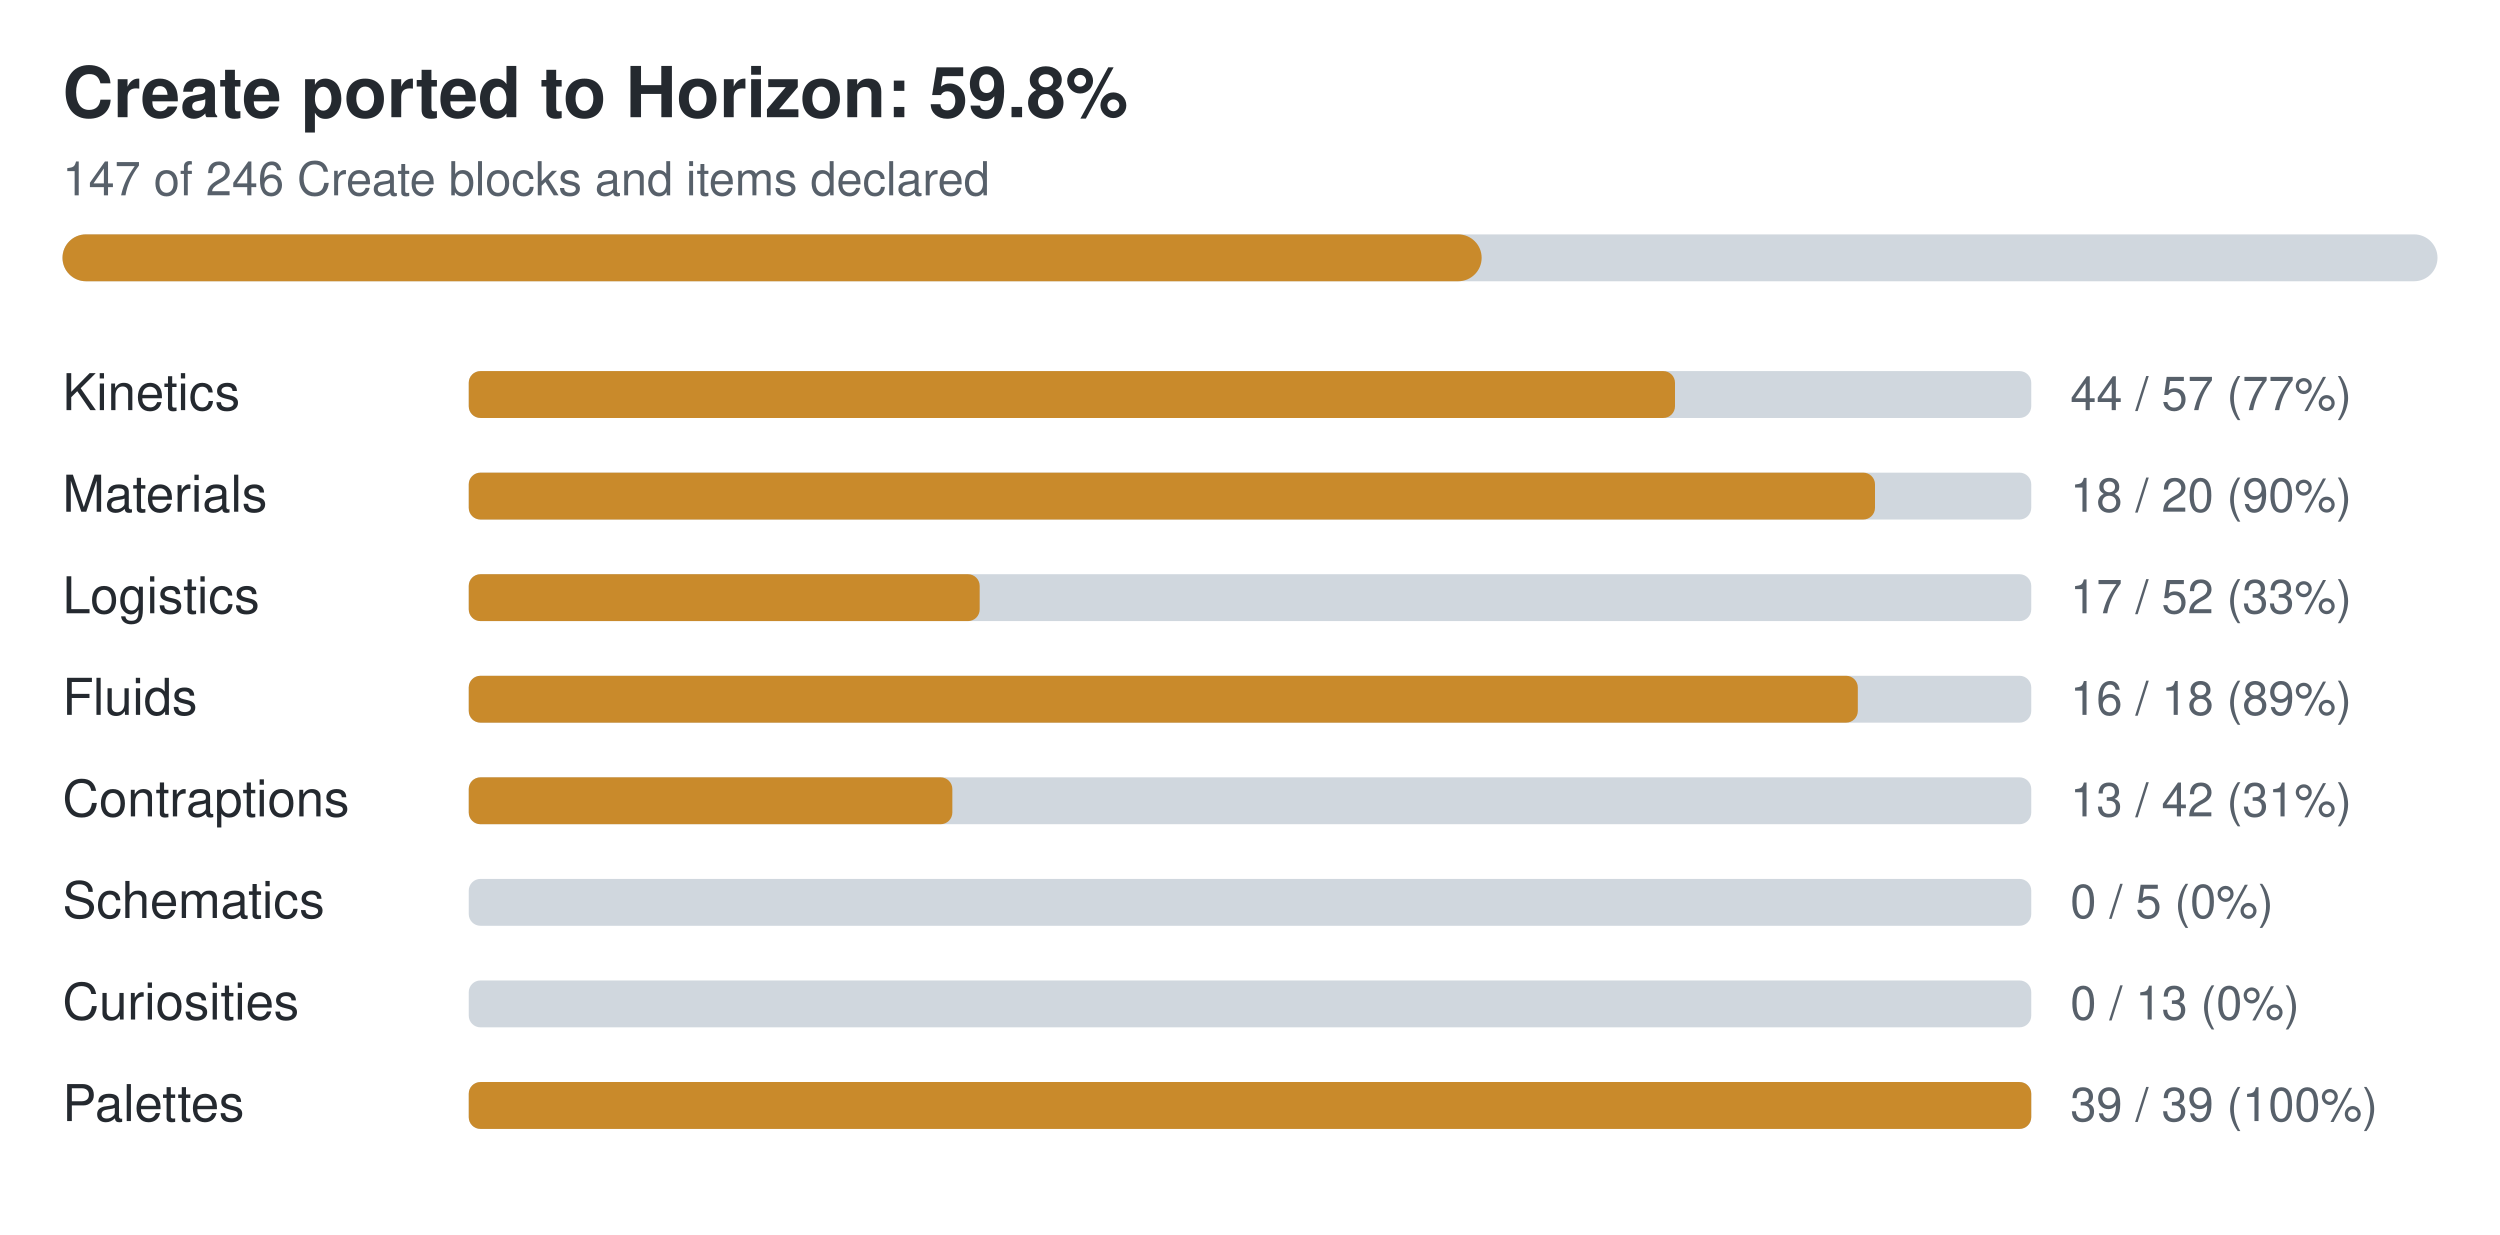
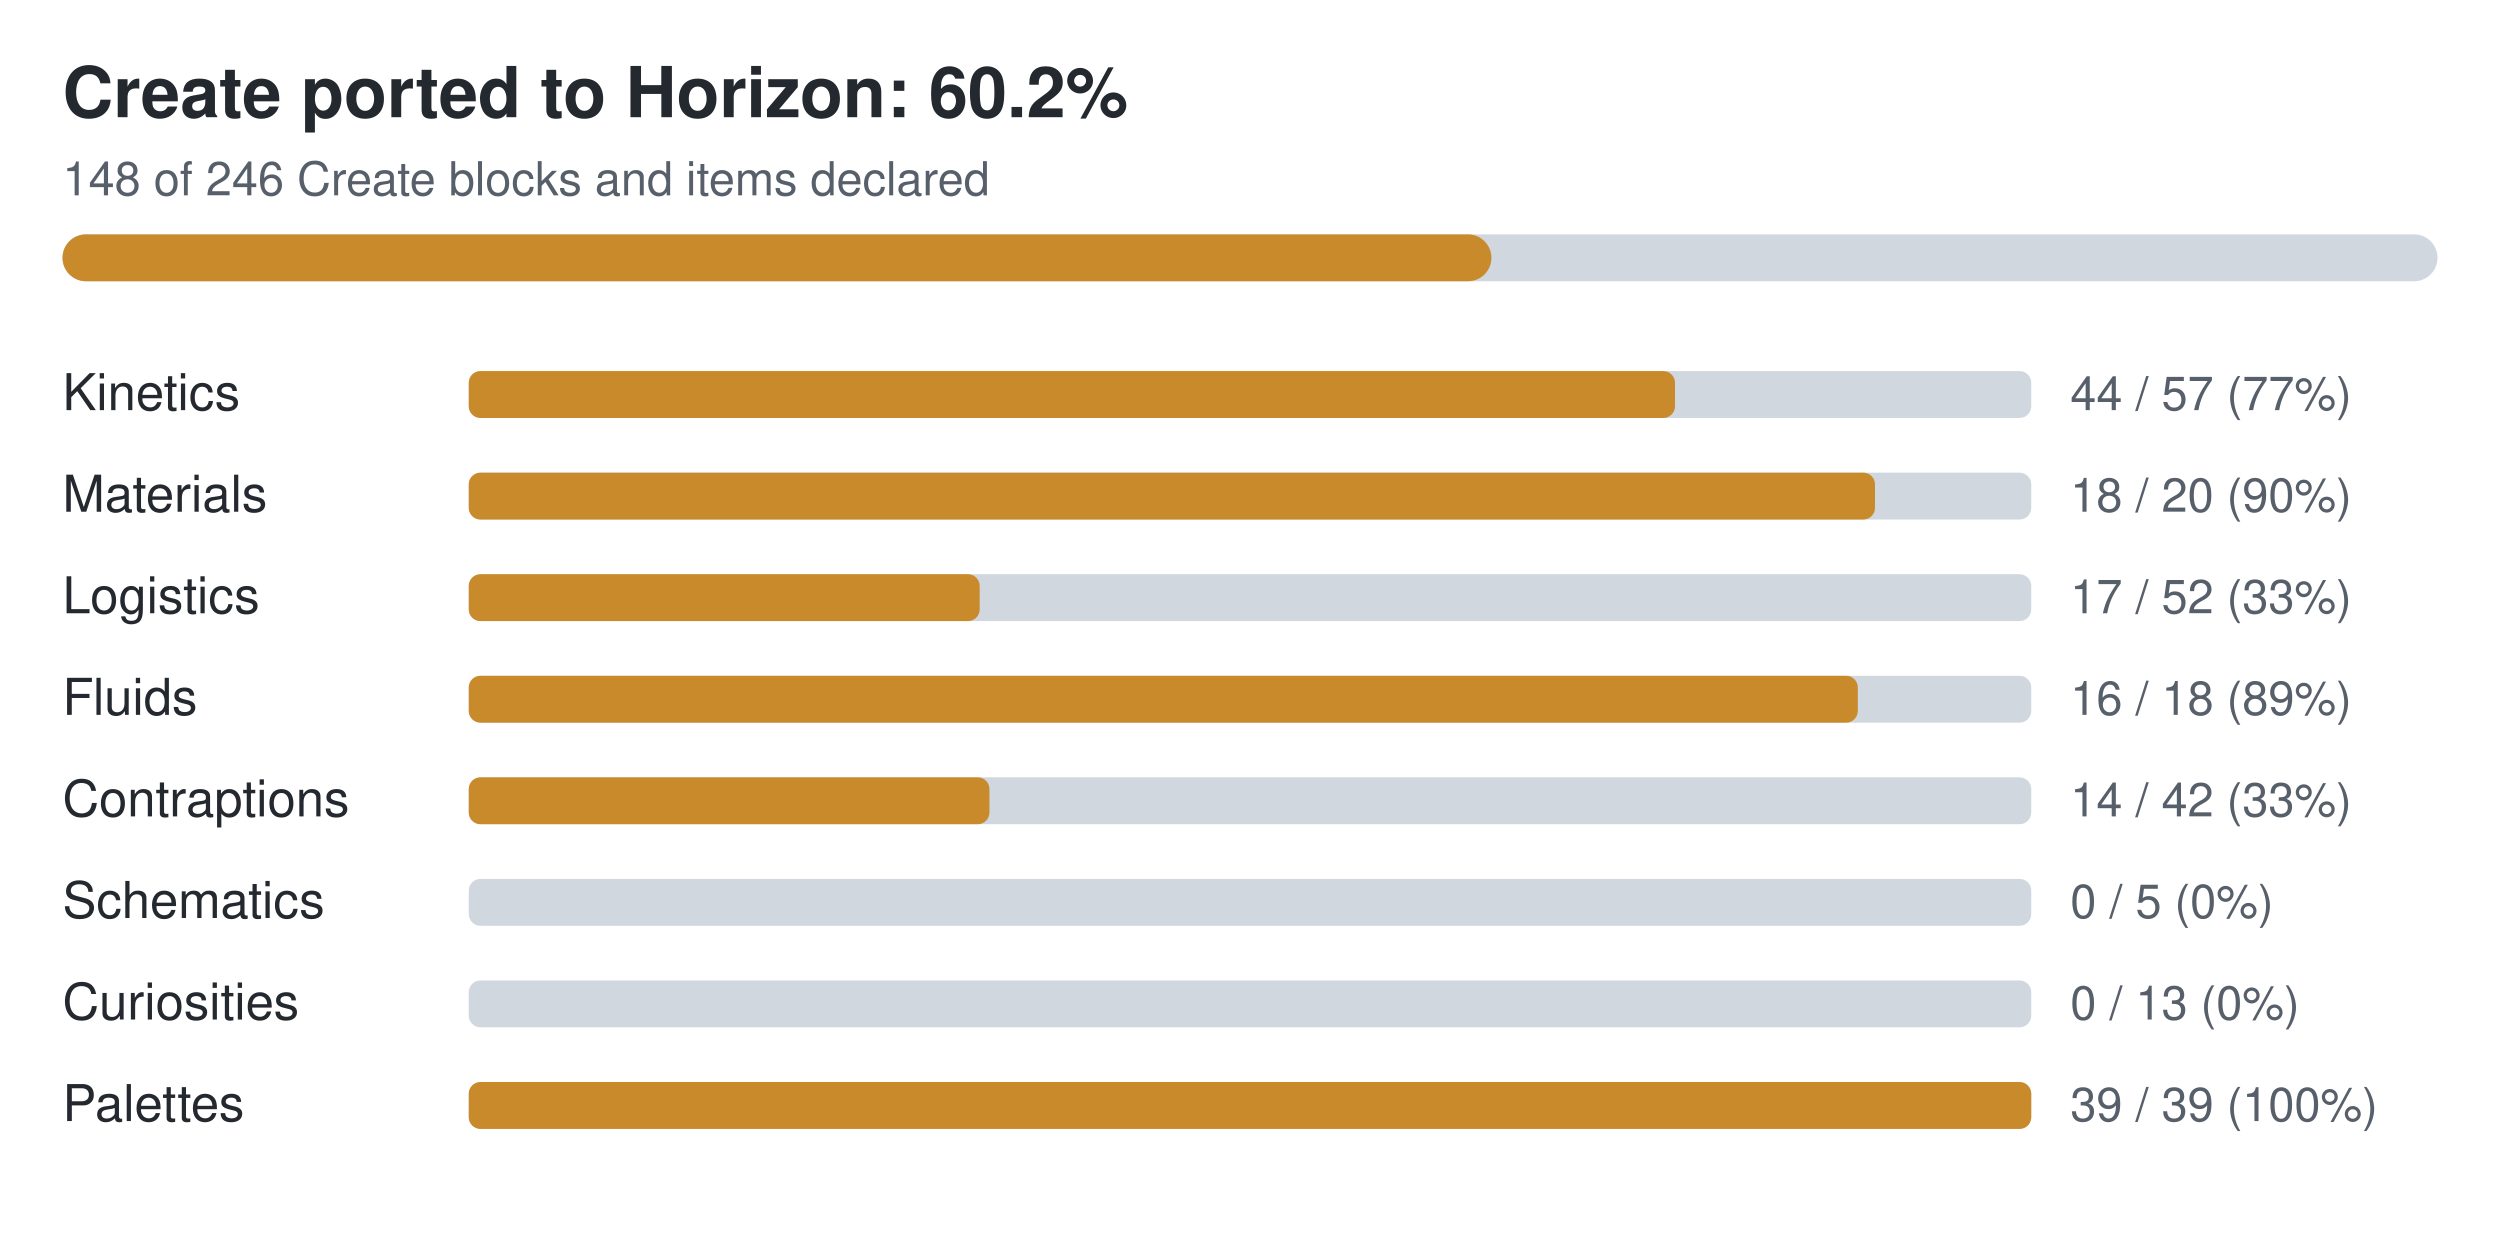
<svg xmlns="http://www.w3.org/2000/svg" width="640" height="316" viewBox="0 0 640 316" font-family="-apple-system,Segoe UI,Helvetica,Arial,sans-serif">
  <style>.t{fill:#24292f}.m{fill:#57606a}.track{fill:#d0d7de}.fill{fill:#c98a2b}@media (prefers-color-scheme:dark){.t{fill:#e6edf3}.m{fill:#8d96a0}.track{fill:#30363d}.fill{fill:#e3a64a}}</style>
-   <text class="t" x="16" y="30" font-size="18" font-weight="600">Create ported to Horizon: 59.8%</text>
-   <text class="m" x="16" y="50" font-size="12">147 of 246 Create blocks and items declared</text>
+   <text class="t" x="16" y="30" font-size="18" font-weight="600">Create ported to Horizon: 60.2%</text>
+   <text class="m" x="16" y="50" font-size="12">148 of 246 Create blocks and items declared</text>
  <rect class="track" x="16" y="60" width="608" height="12" rx="6" />
-   <rect class="fill" x="16" y="60" width="363.3" height="12" rx="6" />
+   <rect class="fill" x="16" y="60" width="365.8" height="12" rx="6" />
  <text class="t" x="16" y="105" font-size="13">Kinetics</text>
  <rect class="track" x="120" y="95" width="400" height="12" rx="3" />
  <rect class="fill" x="120" y="95" width="308.8" height="12" rx="3" />
  <text class="m" x="530" y="105" font-size="12">44 / 57  (77%)</text>
  <text class="t" x="16" y="131" font-size="13">Materials</text>
  <rect class="track" x="120" y="121" width="400" height="12" rx="3" />
  <rect class="fill" x="120" y="121" width="360.0" height="12" rx="3" />
  <text class="m" x="530" y="131" font-size="12">18 / 20  (90%)</text>
  <text class="t" x="16" y="157" font-size="13">Logistics</text>
  <rect class="track" x="120" y="147" width="400" height="12" rx="3" />
  <rect class="fill" x="120" y="147" width="130.8" height="12" rx="3" />
  <text class="m" x="530" y="157" font-size="12">17 / 52  (33%)</text>
  <text class="t" x="16" y="183" font-size="13">Fluids</text>
  <rect class="track" x="120" y="173" width="400" height="12" rx="3" />
  <rect class="fill" x="120" y="173" width="355.6" height="12" rx="3" />
  <text class="m" x="530" y="183" font-size="12">16 / 18  (89%)</text>
  <text class="t" x="16" y="209" font-size="13">Contraptions</text>
  <rect class="track" x="120" y="199" width="400" height="12" rx="3" />
-   <rect class="fill" x="120" y="199" width="123.8" height="12" rx="3" />
-   <text class="m" x="530" y="209" font-size="12">13 / 42  (31%)</text>
+   <rect class="fill" x="120" y="199" width="133.3" height="12" rx="3" />
+   <text class="m" x="530" y="209" font-size="12">14 / 42  (33%)</text>
  <text class="t" x="16" y="235" font-size="13">Schematics</text>
  <rect class="track" x="120" y="225" width="400" height="12" rx="3" />
  <text class="m" x="530" y="235" font-size="12">0 / 5  (0%)</text>
  <text class="t" x="16" y="261" font-size="13">Curiosities</text>
  <rect class="track" x="120" y="251" width="400" height="12" rx="3" />
  <text class="m" x="530" y="261" font-size="12">0 / 13  (0%)</text>
  <text class="t" x="16" y="287" font-size="13">Palettes</text>
  <rect class="track" x="120" y="277" width="400" height="12" rx="3" />
  <rect class="fill" x="120" y="277" width="400.0" height="12" rx="3" />
  <text class="m" x="530" y="287" font-size="12">39 / 39  (100%)</text>
</svg>
